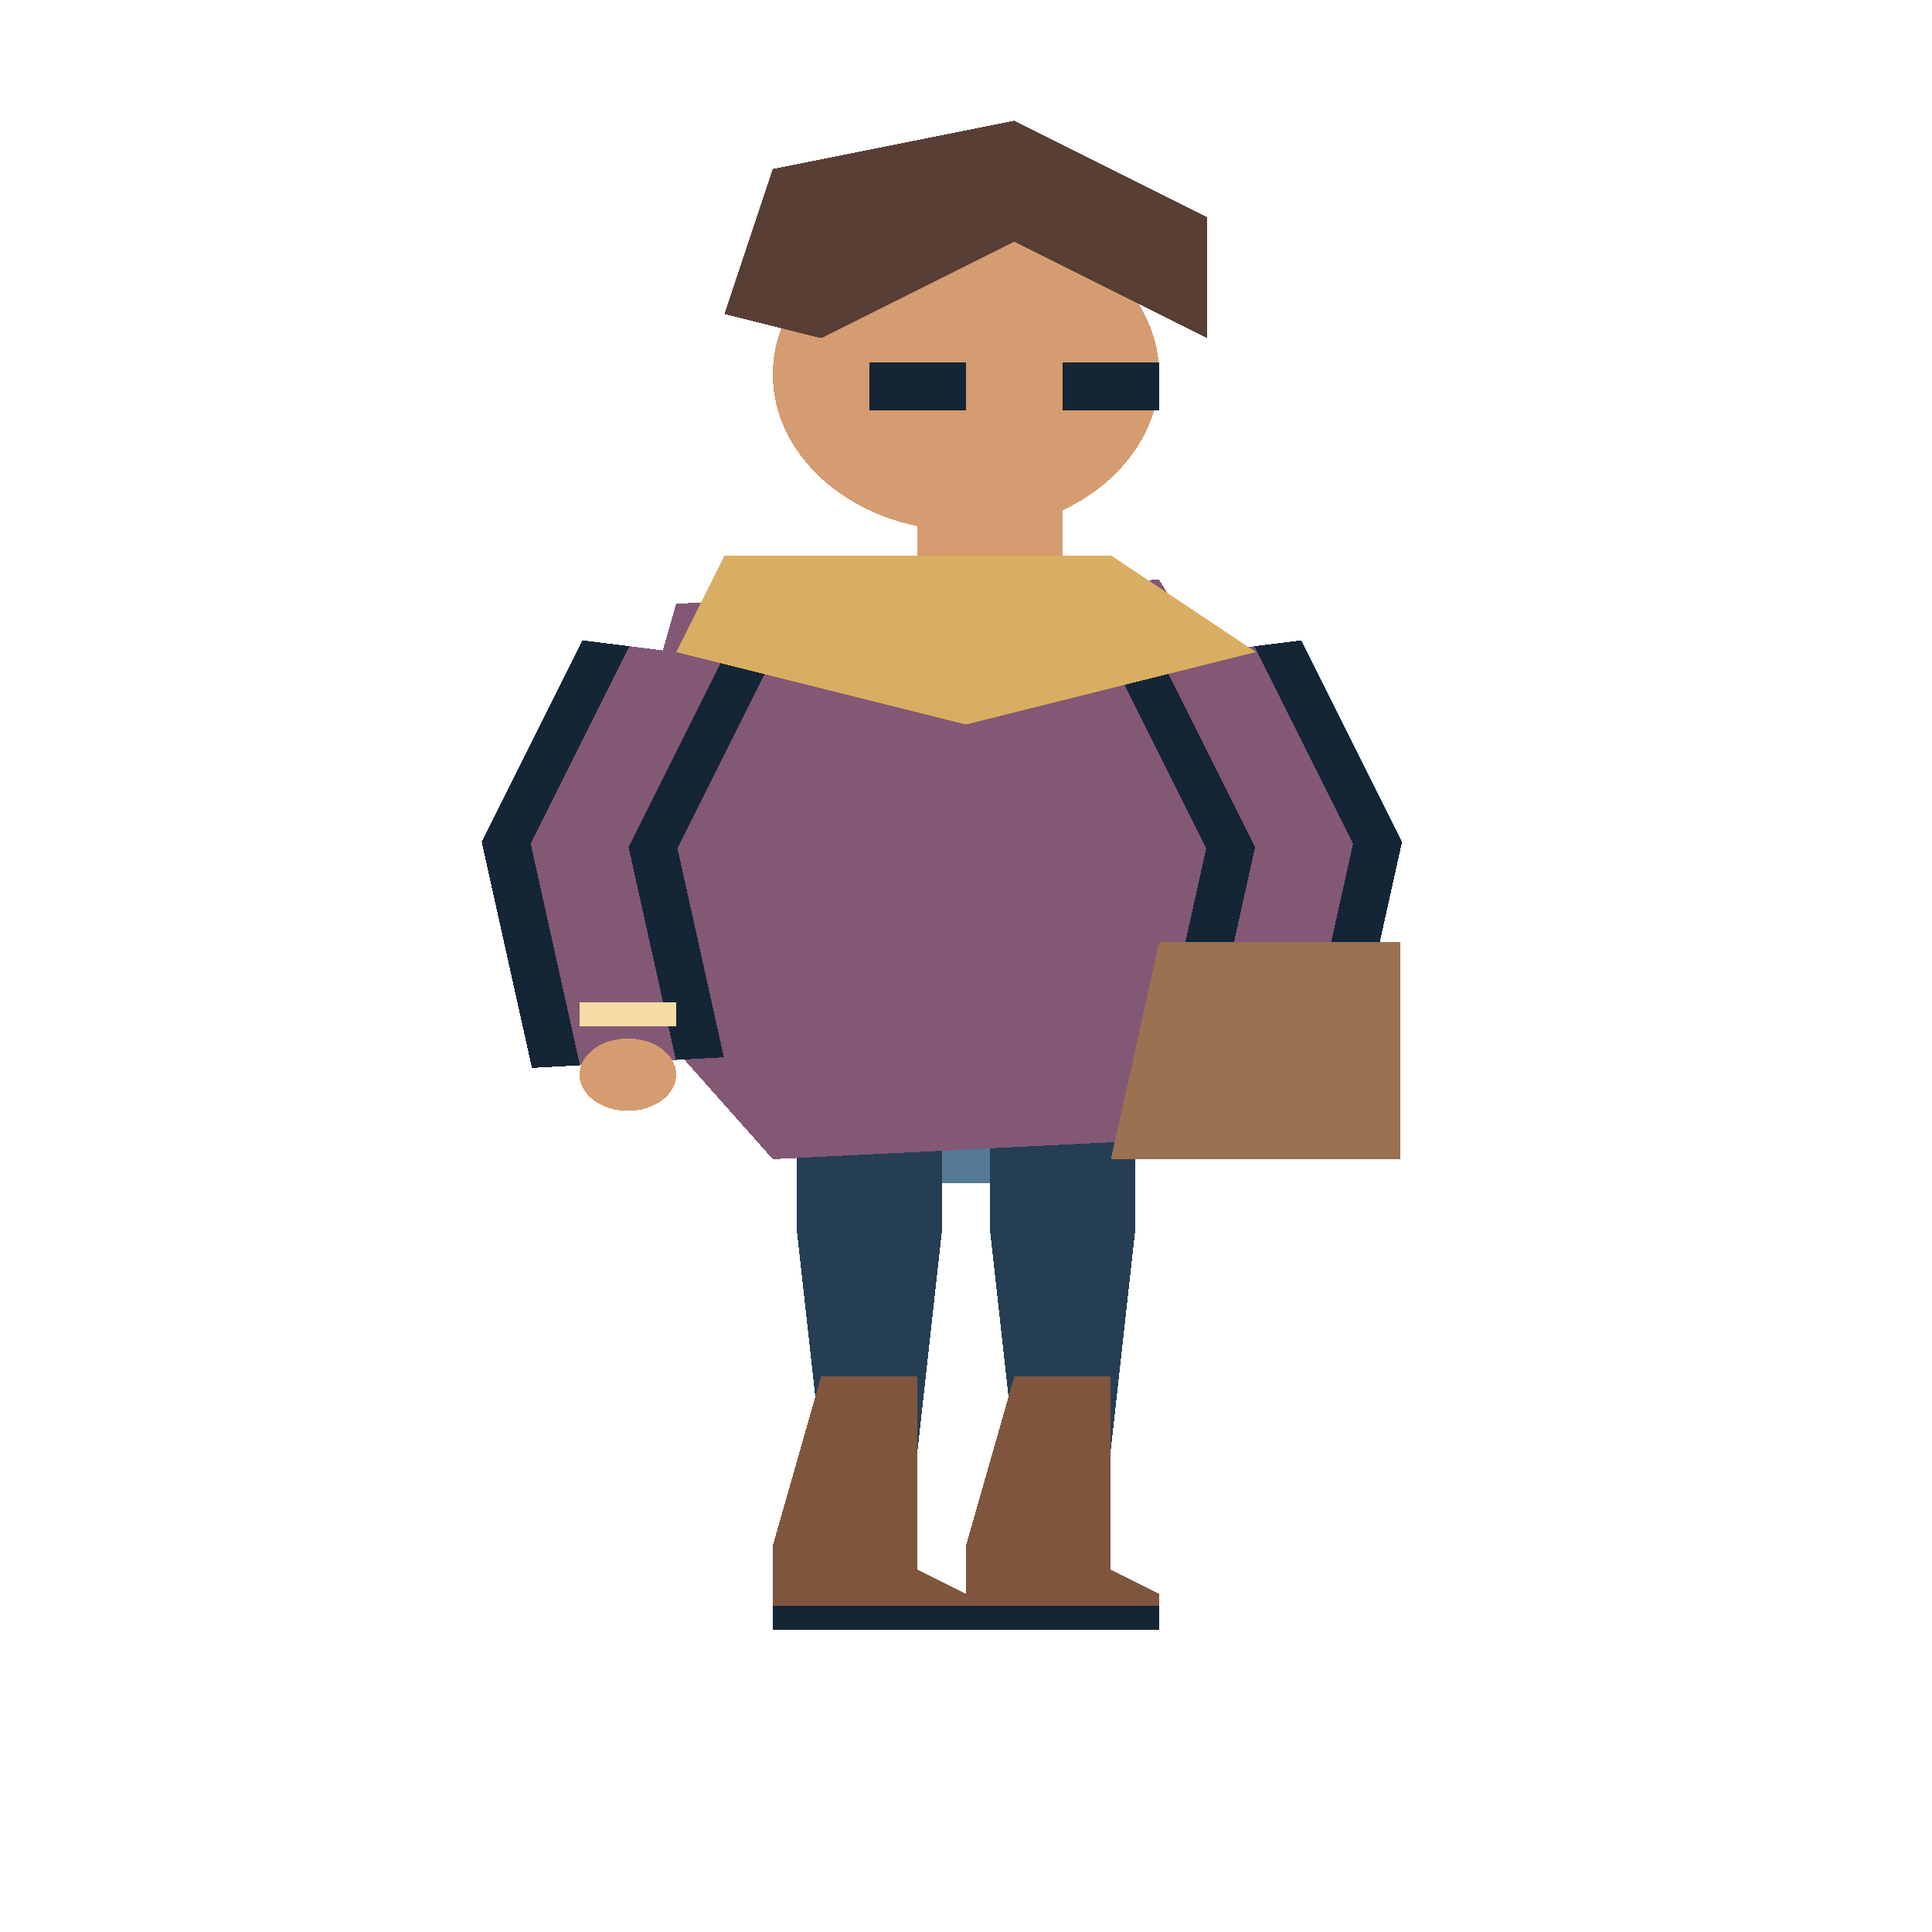
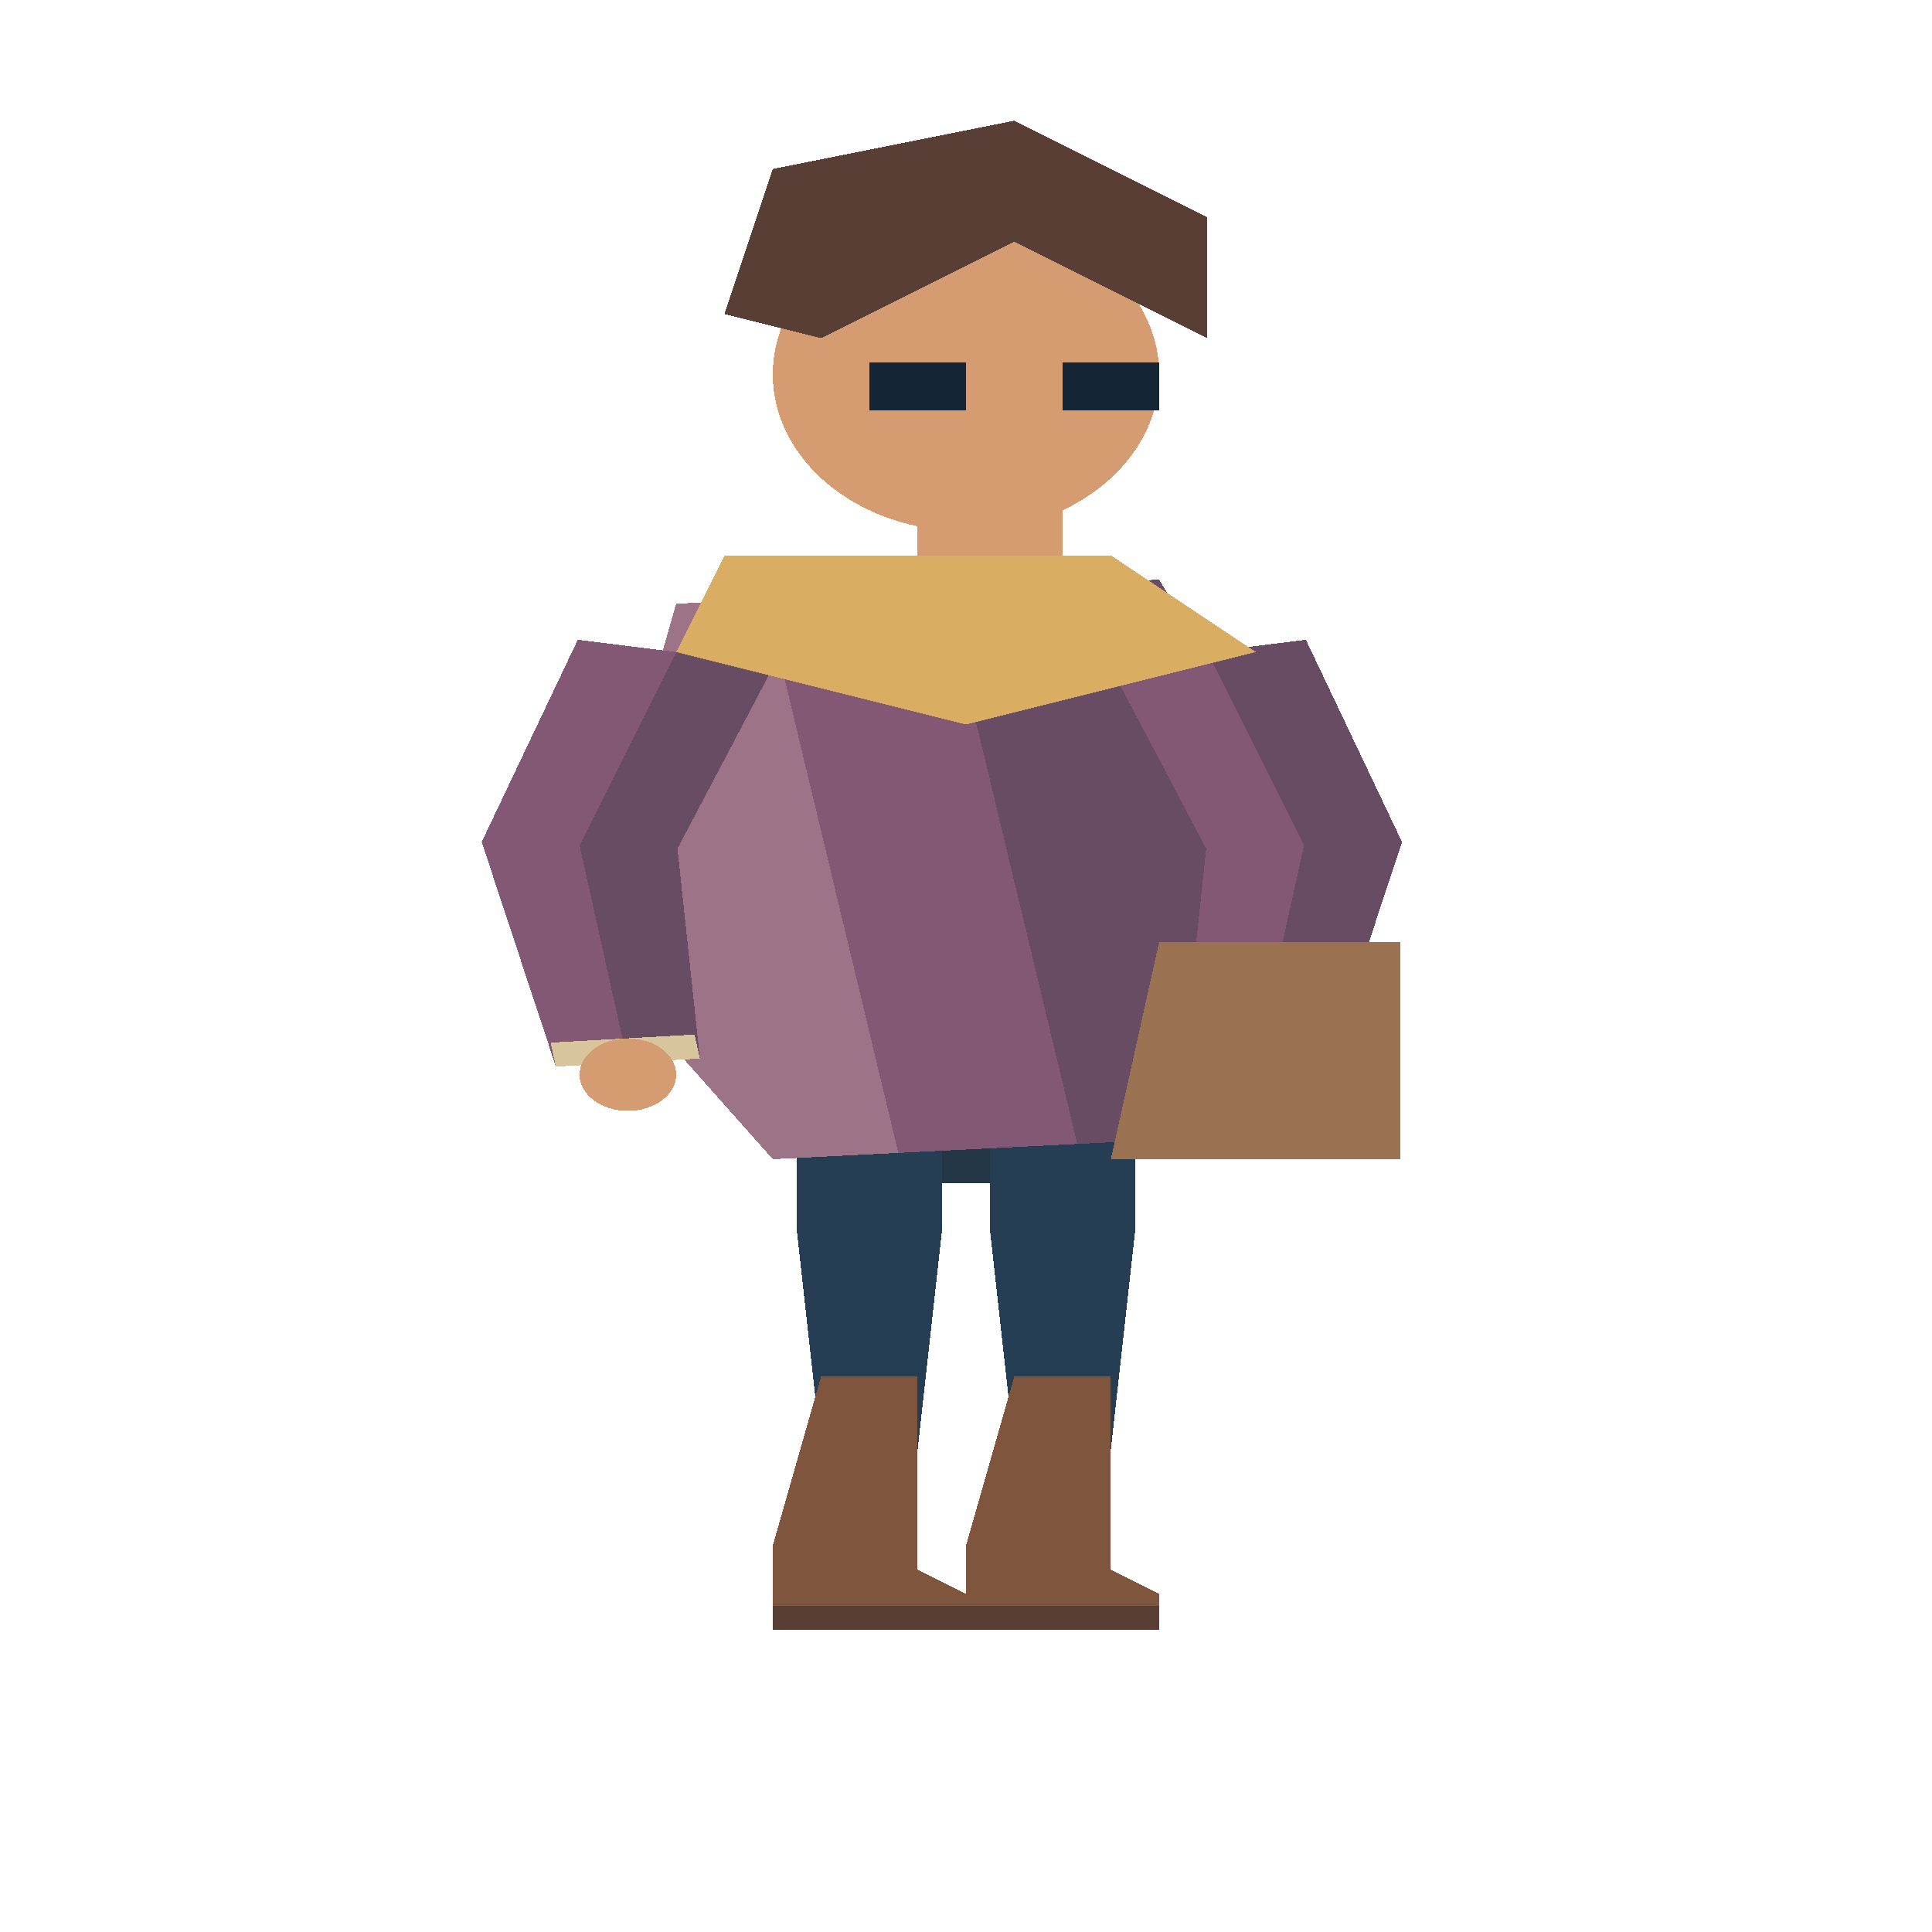
<svg xmlns="http://www.w3.org/2000/svg" width="80" height="80" viewBox="0 0 40 80" preserveAspectRatio="none" shape-rendering="crispEdges">
  <polygon points="16.5,39 19.5,39 19.5,51.0 19,60 17,60 16.5,51.0" fill="#263e53" />
  <polygon points="17,57 19,57 19,65 20,66 20,67 16,67 16,64" fill="#80553d" />
-   <polyline points="16,67 20,67" fill="none" stroke="#142536" stroke-width="1" />
+   <polyline points="16,67 20,67" fill="none" stroke="#593e35" stroke-width="1" />
  <polygon points="20.5,39 23.5,39 23.5,51.0 23,60 21,60 20.5,51.0" fill="#263e53" />
  <polygon points="21,57 23,57 23,65 24,66 24,67 20,67 20,64" fill="#80553d" />
-   <polyline points="20,67 24,67" fill="none" stroke="#142536" stroke-width="1" />
-   <polyline points="20,43 20,49" fill="none" stroke="#547a96" stroke-width="1" />
+   <polyline points="20,67 24,67" fill="none" stroke="#593e35" stroke-width="1" />
+   <polyline points="20,43 20,49" fill="none" stroke="#243747" stroke-width="1" />
  <polygon points="14,25 24,24 27,34 26,47 16,48 12,39" fill="#825875" />
-   <polyline points="14,27 12,35 13,44" fill="none" stroke="#142536" stroke-width="4" />
-   <polyline points="14,27 12,35 13,44" fill="none" stroke="#825875" stroke-width="2" />
-   <polyline points="12,42 14,42" fill="none" stroke="#f5dca4" stroke-width="1" />
+   <polygon points="19.553,24.445 24,24 27,34 26,47 22.304,47.37" fill="#674c63" />
+   <polygon points="14,25 15.848,24.815 18.599,47.74 16,48 12,39" fill="#9c7387" />
+   <polygon points="11.963,26.491 9.973,34.864 11.509,44.166 14.491,43.834 14.027,35.136 16.037,27.509" fill="#825875" />
+   <polygon points="14,27 12,35 13,44 14.491,43.834 14.027,35.136 16.037,27.509" fill="#674c63" />
+   <polygon points="11.399,43.172 11.509,44.166 14.491,43.834 14.38,42.84" fill="#d8c59b" />
  <ellipse cx="13.0" cy="44.5" rx="1.0" ry="1.5" fill="#d49c70" />
-   <polyline points="25,27 27,35 26,44" fill="none" stroke="#142536" stroke-width="4" />
-   <polyline points="25,27 27,35 26,44" fill="none" stroke="#825875" stroke-width="2" />
-   <polyline points="25,42 27,42" fill="none" stroke="#f5dca4" stroke-width="1" />
+   <polygon points="22.963,27.509 24.973,35.136 24.509,43.834 27.491,44.166 29.027,34.864 27.037,26.491" fill="#825875" />
+   <polygon points="25,27 27,35 26,44 27.491,44.166 29.027,34.864 27.037,26.491" fill="#674c63" />
+   <polygon points="24.62,42.84 24.509,43.834 27.491,44.166 27.601,43.172" fill="#d8c59b" />
  <ellipse cx="26.0" cy="44.5" rx="1.0" ry="1.5" fill="#d49c70" />
  <rect x="19" y="20" width="3" height="7" fill="#d49c70" />
  <ellipse cx="20.0" cy="15.5" rx="4.0" ry="6.5" fill="#d49c70" />
  <rect x="18" y="15" width="2" height="2" fill="#142536" />
  <rect x="22" y="15" width="2" height="2" fill="#142536" />
  <polygon points="15,13 16,7 21,5 25,9 25,14 21,10 17,14" fill="#593e35" />
  <polygon points="15,23 23,23 26,27 20,30 14,27" fill="#d9ae62" />
  <polygon points="24,39 29,39 29,48 23,48" fill="#9a7151" />
</svg>
